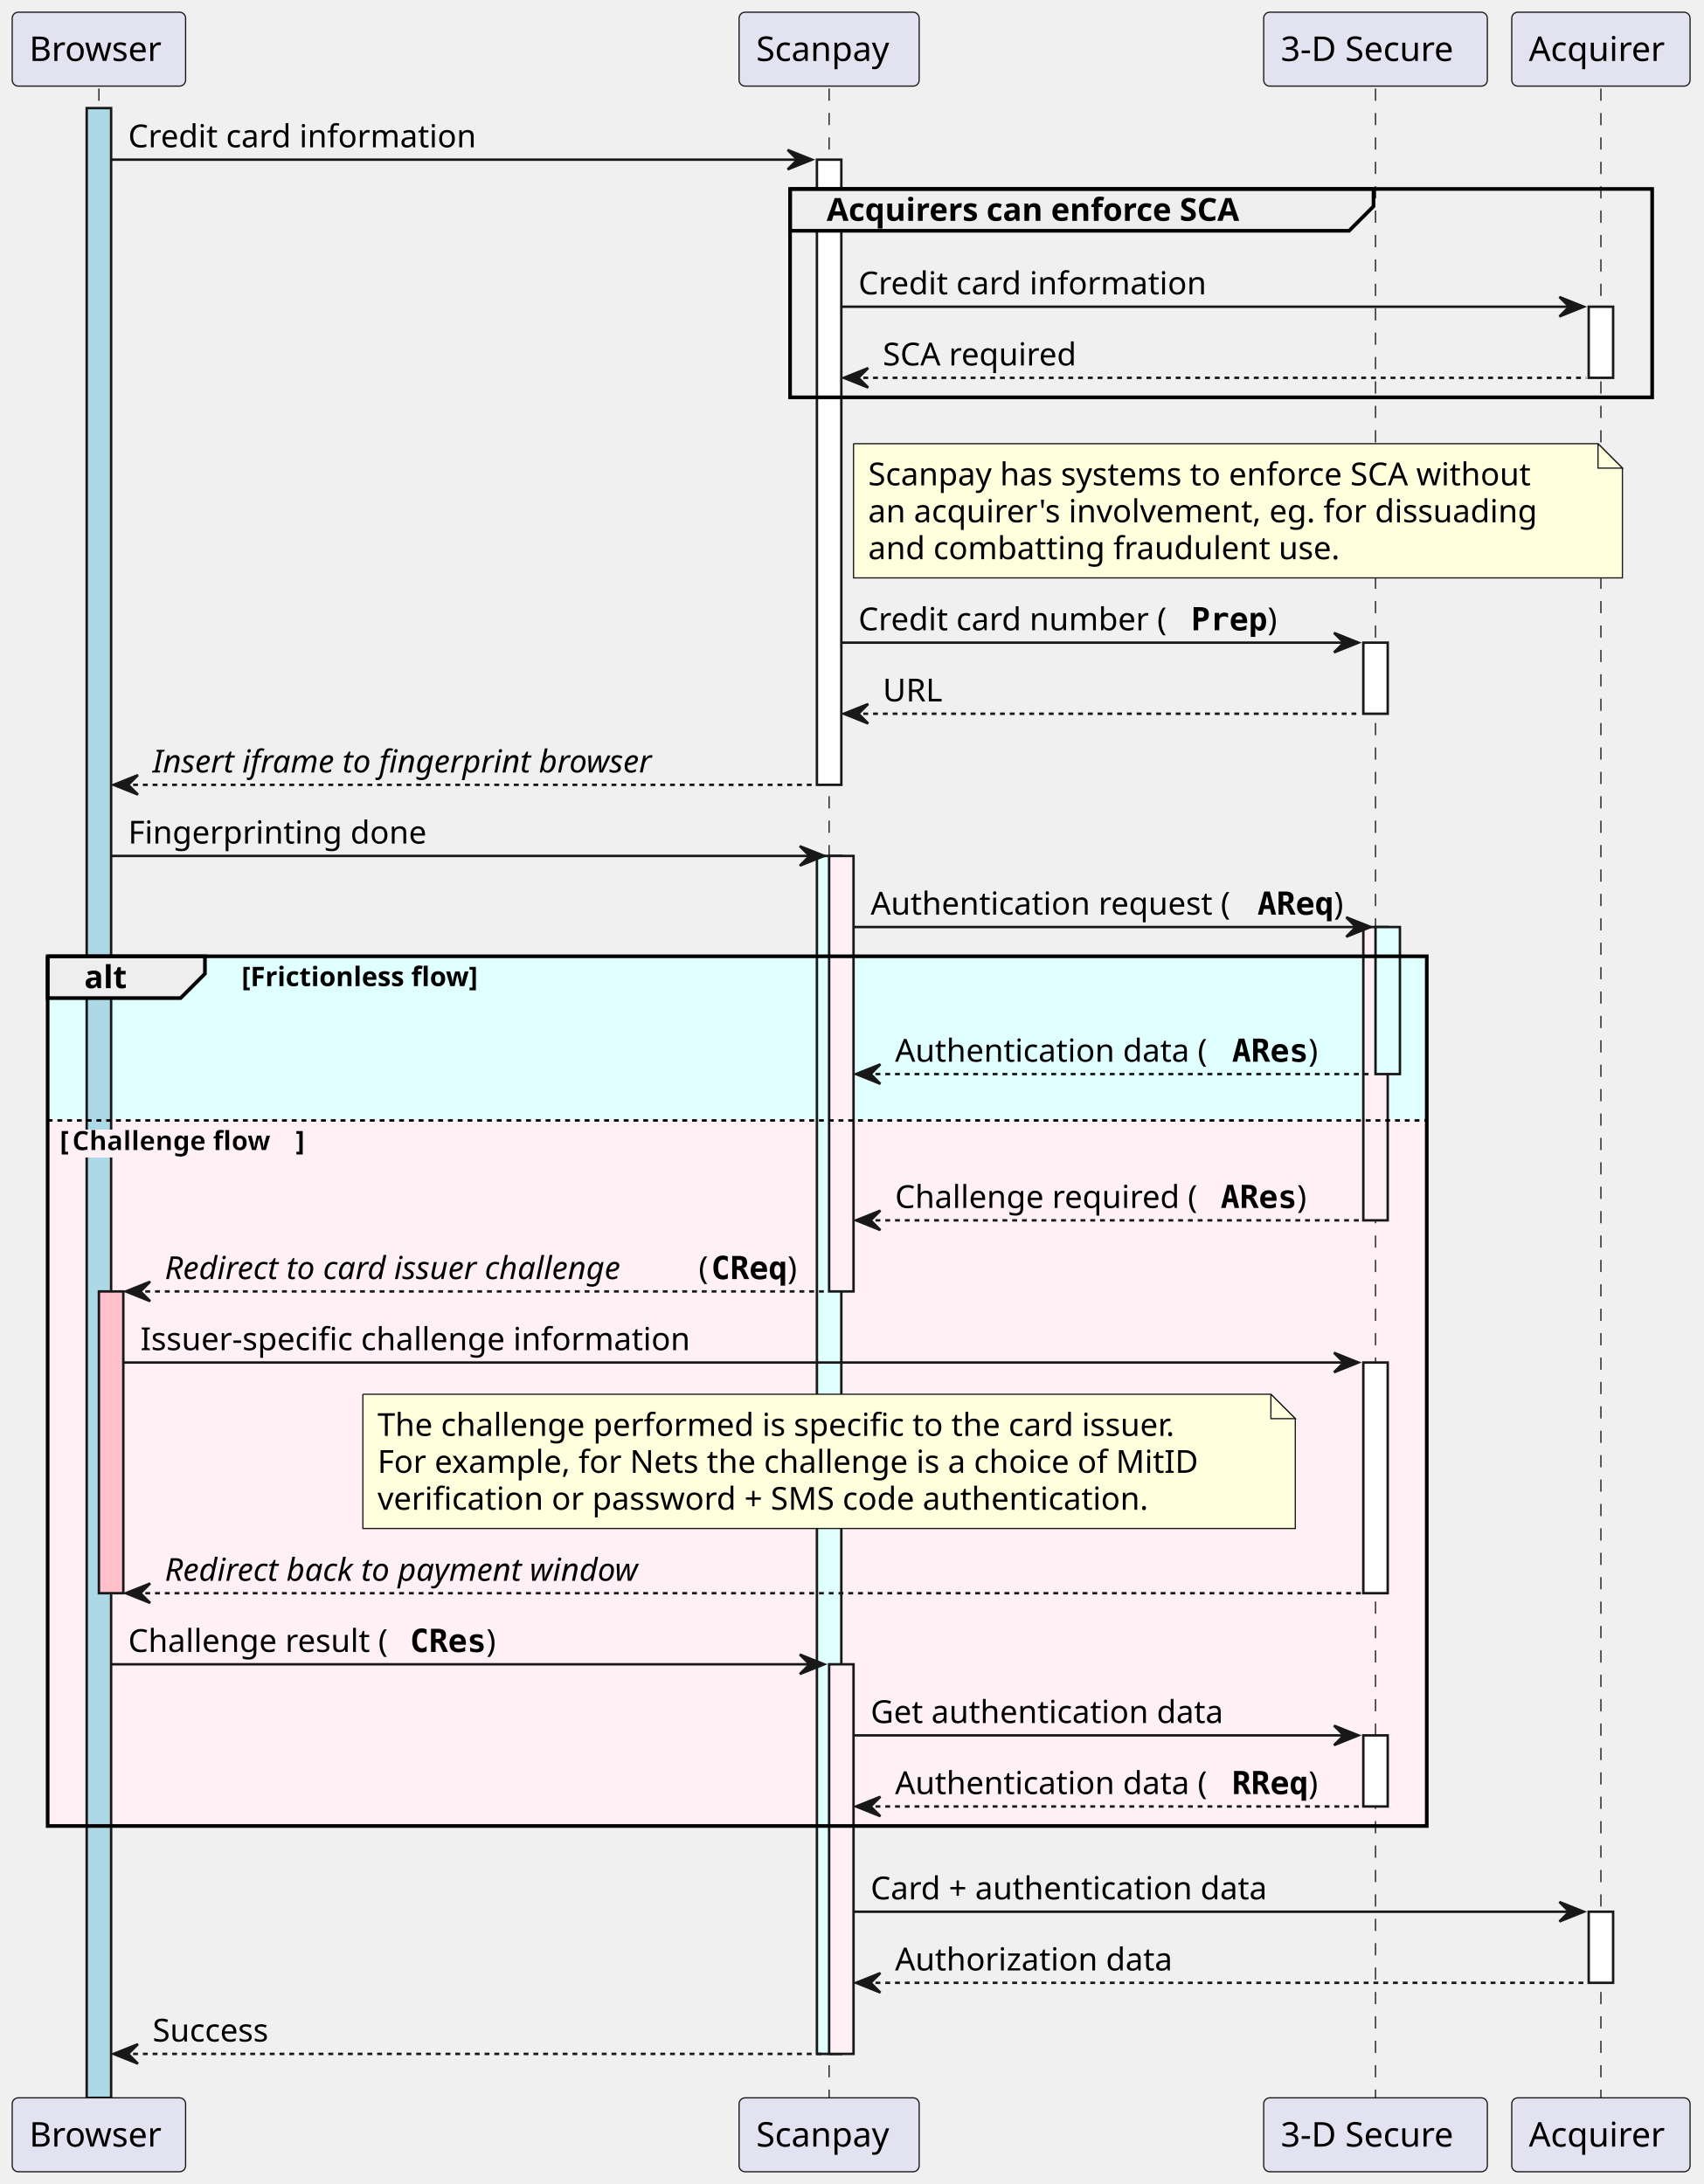
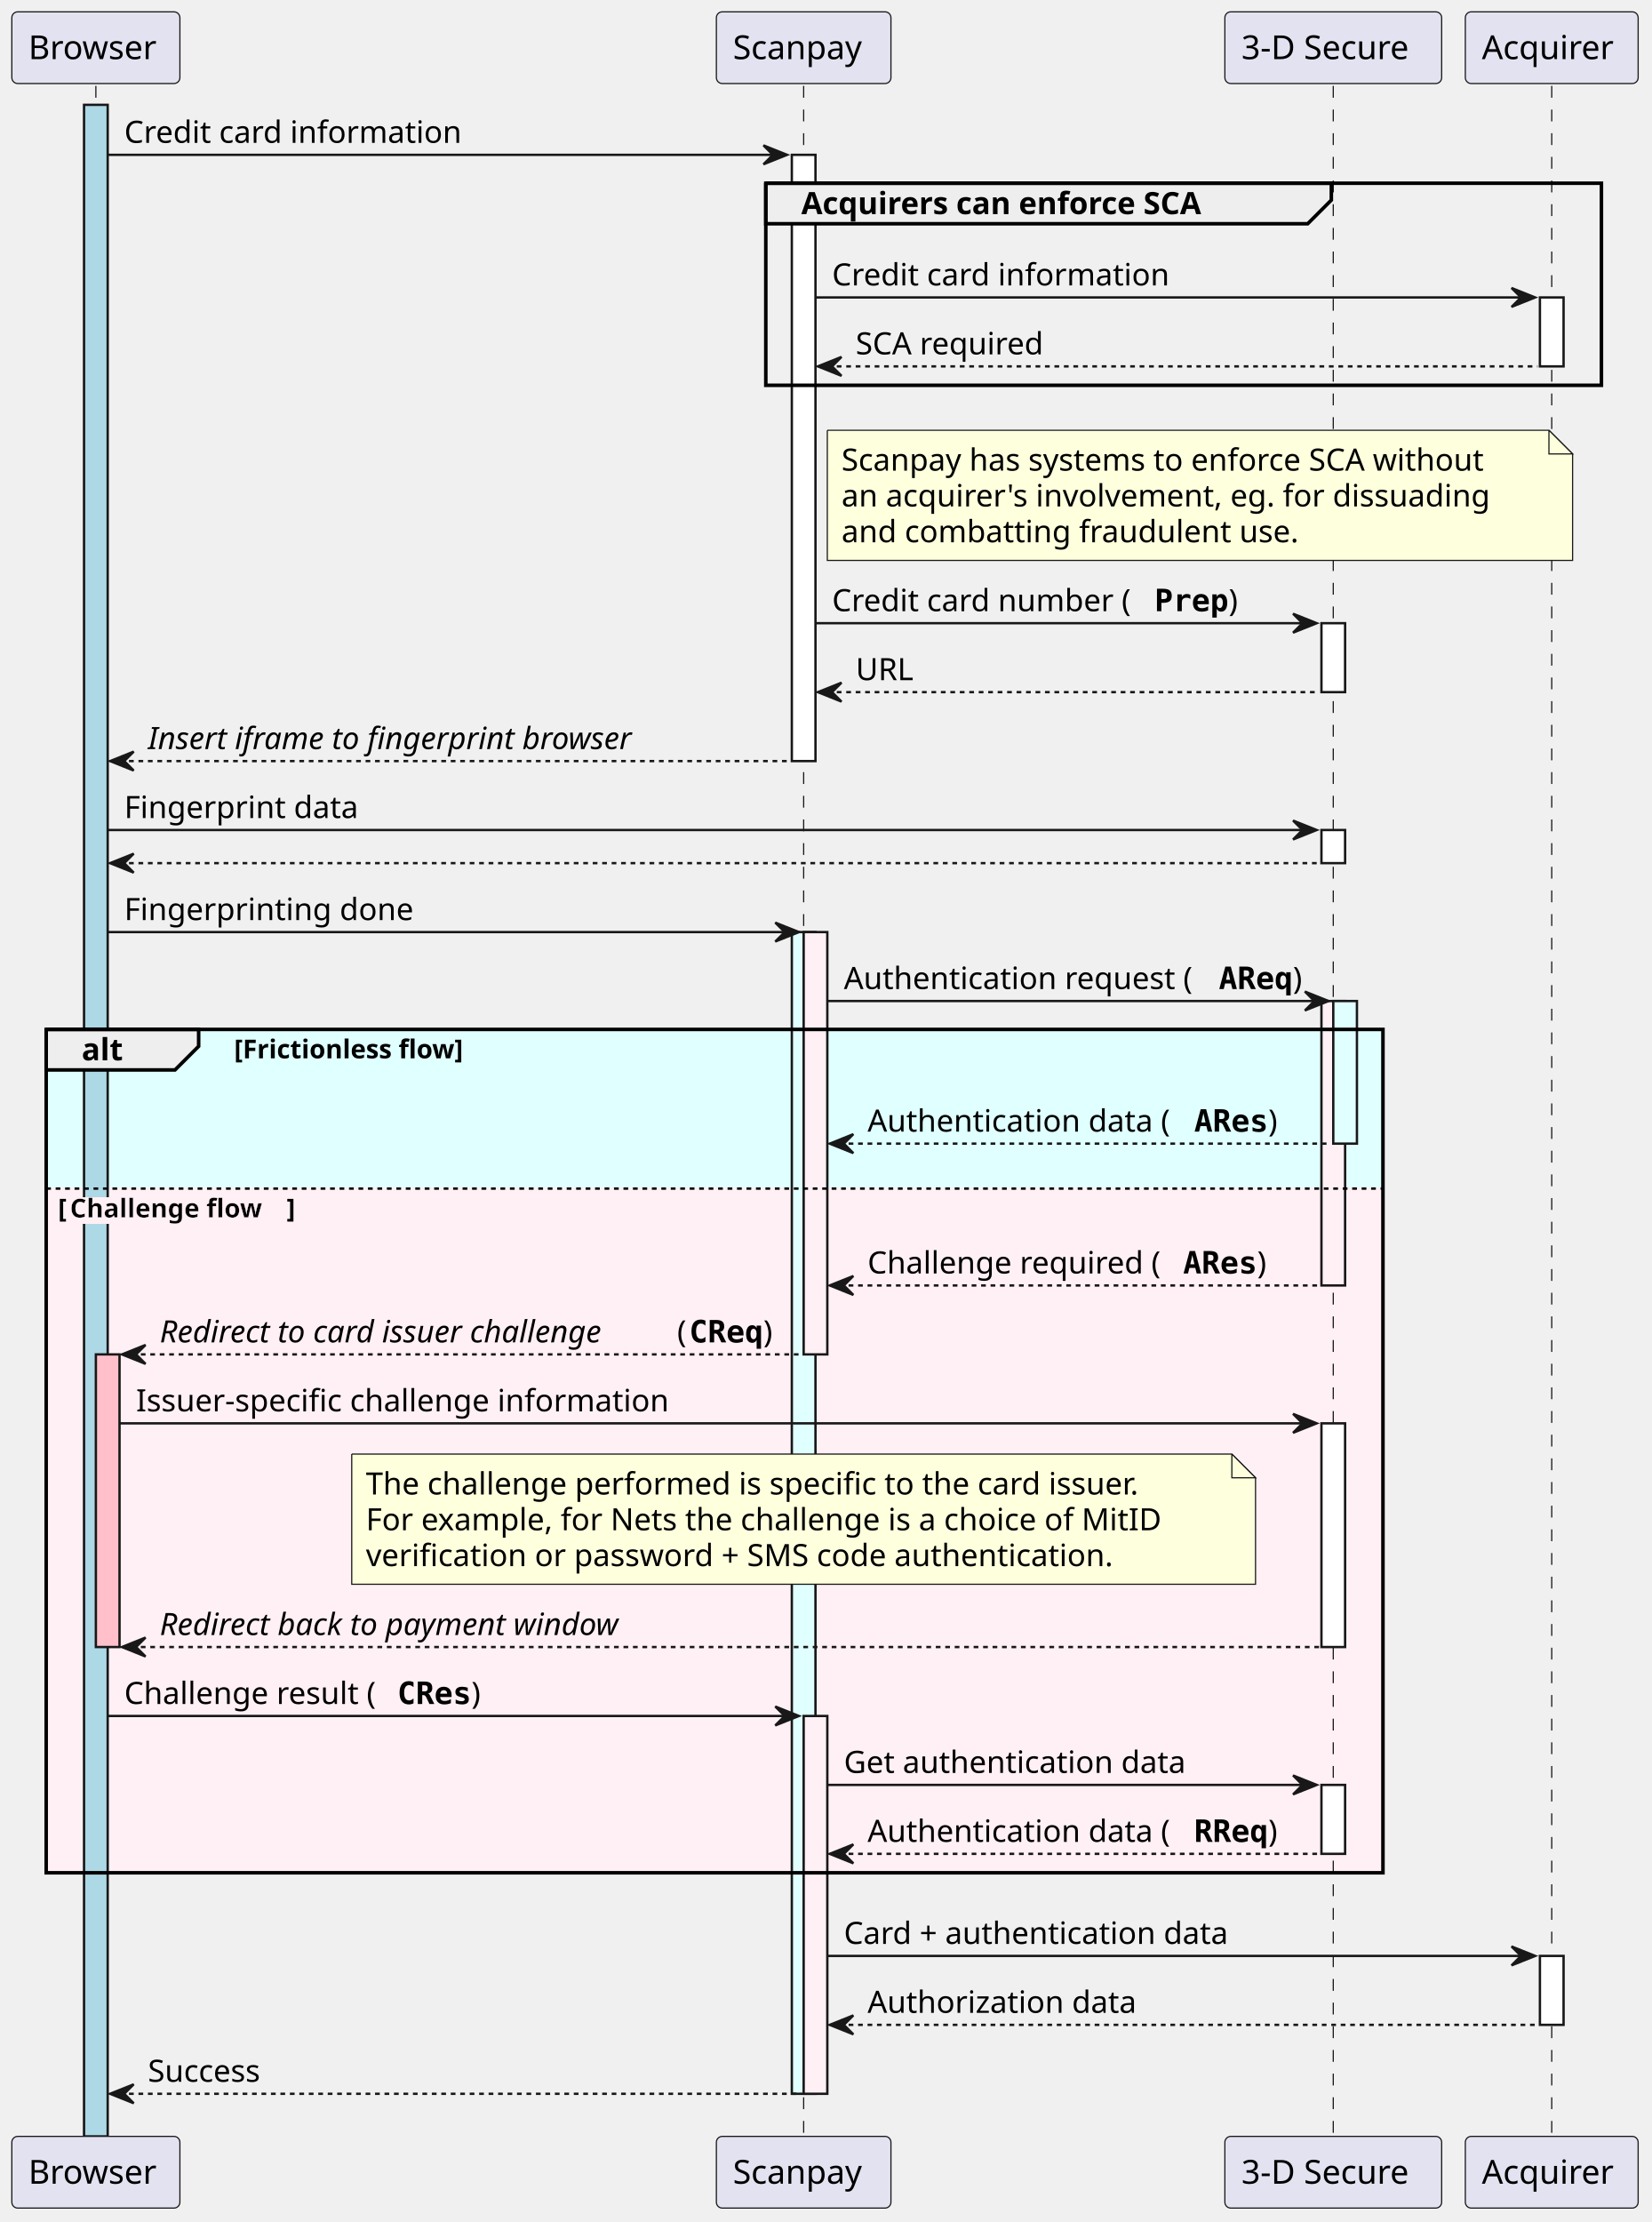
- <svg xmlns="http://www.w3.org/2000/svg" contentStyleType="text/css" data-diagram-type="SEQUENCE" height="895px" preserveAspectRatio="none" style="width:698px;height:895px;background:#FFFFFF;" version="1.1" viewBox="0 0 698 895" width="698px" zoomAndPan="magnify">
+ <svg xmlns="http://www.w3.org/2000/svg" contentStyleType="text/css" data-diagram-type="SEQUENCE" height="939px" preserveAspectRatio="none" style="width:698px;height:939px;background:#FFFFFF;" version="1.1" viewBox="0 0 698 939" width="698px" zoomAndPan="magnify">
  <defs>
-     <filter height="1" id="bybz4n2lc9roj0" width="1" x="0" y="0">
+     <filter height="1" id="b1g16qkfae0vm00" width="1" x="0" y="0">
      <feFlood flood-color="#FFF0F5" result="flood" />
      <feComposite in="SourceGraphic" in2="flood" operator="over" />
    </filter>
  </defs>
  <g>
-     <rect fill="#E0FFFF" height="67.266" style="stroke:#E0FFFF;stroke-width:1;" width="565.006" x="19.52" y="391.891" />
-     <rect fill="#FFF0F5" height="289.133" style="stroke:#FFF0F5;stroke-width:1;" width="565.006" x="19.52" y="459.156" />
+     <rect fill="#E0FFFF" height="67.266" style="stroke:#E0FFFF;stroke-width:1;" width="565.006" x="19.52" y="435.023" />
+     <rect fill="#FFF0F5" height="289.133" style="stroke:#FFF0F5;stroke-width:1;" width="565.006" x="19.52" y="502.289" />
    <g>
-       <rect fill="#000000" fill-opacity="0" height="823.391" width="8" x="37.02" y="36.297" />
-       <line style="stroke:#181818;stroke-width:0.5;stroke-dasharray:5,5;" x1="40.52" x2="40.52" y1="36.297" y2="859.688" />
+       <rect fill="#000000" fill-opacity="0" height="866.523" width="8" x="37.02" y="36.297" />
+       <line style="stroke:#181818;stroke-width:0.5;stroke-dasharray:5,5;" x1="40.52" x2="40.52" y1="36.297" y2="902.82" />
    </g>
    <g>
-       <rect fill="#ADD8E6" height="815.391" style="stroke:#181818;stroke-width:1;" width="10" x="35.52" y="44.297" />
+       <rect fill="#ADD8E6" height="858.523" style="stroke:#181818;stroke-width:1;" width="10" x="35.52" y="44.297" />
    </g>
    <g>
-       <rect fill="#FFC0CB" height="123.664" style="stroke:#181818;stroke-width:1;" width="10" x="40.52" y="529.227" />
+       <rect fill="#FFC0CB" height="123.664" style="stroke:#181818;stroke-width:1;" width="10" x="40.52" y="572.359" />
    </g>
    <g>
-       <rect fill="#000000" fill-opacity="0" height="823.391" width="8" x="336.178" y="36.297" />
-       <line style="stroke:#181818;stroke-width:0.5;stroke-dasharray:5,5;" x1="339.678" x2="339.678" y1="36.297" y2="859.688" />
+       <rect fill="#000000" fill-opacity="0" height="866.523" width="8" x="336.178" y="36.297" />
+       <line style="stroke:#181818;stroke-width:0.5;stroke-dasharray:5,5;" x1="339.678" x2="339.678" y1="36.297" y2="902.82" />
    </g>
    <g>
      <rect fill="#FFFFFF" height="256.195" style="stroke:#181818;stroke-width:1;" width="10" x="334.678" y="65.43" />
    </g>
    <g>
-       <rect fill="#E0FFFF" height="490.93" style="stroke:#181818;stroke-width:1;" width="10" x="334.678" y="350.758" />
+       <rect fill="#E0FFFF" height="490.93" style="stroke:#181818;stroke-width:1;" width="10" x="334.678" y="393.891" />
    </g>
    <g>
-       <rect fill="#FFF0F5" height="178.469" style="stroke:#181818;stroke-width:1;" width="10" x="339.678" y="350.758" />
+       <rect fill="#FFF0F5" height="178.469" style="stroke:#181818;stroke-width:1;" width="10" x="339.678" y="393.891" />
    </g>
    <g>
-       <rect fill="#FFF0F5" height="159.664" style="stroke:#181818;stroke-width:1;" width="10" x="339.678" y="682.023" />
+       <rect fill="#FFF0F5" height="159.664" style="stroke:#181818;stroke-width:1;" width="10" x="339.678" y="725.156" />
    </g>
    <g>
-       <rect fill="#000000" fill-opacity="0" height="823.391" width="8" x="560.026" y="36.297" />
-       <line style="stroke:#181818;stroke-width:0.5;stroke-dasharray:5,5;" x1="563.526" x2="563.526" y1="36.297" y2="859.688" />
+       <rect fill="#000000" fill-opacity="0" height="866.523" width="8" x="560.026" y="36.297" />
+       <line style="stroke:#181818;stroke-width:0.5;stroke-dasharray:5,5;" x1="563.526" x2="563.526" y1="36.297" y2="902.82" />
    </g>
    <g>
      <rect fill="#FFFFFF" height="29.133" style="stroke:#181818;stroke-width:1;" width="10" x="558.526" y="263.359" />
    </g>
    <g>
-       <rect fill="#FFF0F5" height="120.203" style="stroke:#181818;stroke-width:1;" width="10" x="558.526" y="379.891" />
+       <rect fill="#FFFFFF" height="14" style="stroke:#181818;stroke-width:1;" width="10" x="558.526" y="350.758" />
    </g>
    <g>
-       <rect fill="#FFFFFF" height="94.531" style="stroke:#181818;stroke-width:1;" width="10" x="558.526" y="558.359" />
+       <rect fill="#FFF0F5" height="120.203" style="stroke:#181818;stroke-width:1;" width="10" x="558.526" y="423.023" />
    </g>
    <g>
-       <rect fill="#FFFFFF" height="29.133" style="stroke:#181818;stroke-width:1;" width="10" x="558.526" y="711.156" />
+       <rect fill="#FFFFFF" height="94.531" style="stroke:#181818;stroke-width:1;" width="10" x="558.526" y="601.492" />
    </g>
    <g>
-       <rect fill="#E0FFFF" height="60.266" style="stroke:#181818;stroke-width:1;" width="10" x="563.526" y="379.891" />
+       <rect fill="#FFFFFF" height="29.133" style="stroke:#181818;stroke-width:1;" width="10" x="558.526" y="754.289" />
    </g>
    <g>
-       <rect fill="#000000" fill-opacity="0" height="823.391" width="8" x="652.365" y="36.297" />
-       <line style="stroke:#181818;stroke-width:0.5;stroke-dasharray:5,5;" x1="655.865" x2="655.865" y1="36.297" y2="859.688" />
+       <rect fill="#E0FFFF" height="60.266" style="stroke:#181818;stroke-width:1;" width="10" x="563.526" y="423.023" />
+     </g>
+     <g>
+       <rect fill="#000000" fill-opacity="0" height="866.523" width="8" x="652.365" y="36.297" />
+       <line style="stroke:#181818;stroke-width:0.5;stroke-dasharray:5,5;" x1="655.865" x2="655.865" y1="36.297" y2="902.82" />
    </g>
    <g>
      <rect fill="#FFFFFF" height="29.133" style="stroke:#181818;stroke-width:1;" width="10" x="650.865" y="125.695" />
    </g>
    <g>
-       <rect fill="#FFFFFF" height="29.133" style="stroke:#181818;stroke-width:1;" width="10" x="650.865" y="783.422" />
+       <rect fill="#FFFFFF" height="29.133" style="stroke:#181818;stroke-width:1;" width="10" x="650.865" y="826.555" />
    </g>
    <rect fill="#E2E2F0" height="30.297" rx="2.5" ry="2.5" style="stroke:#181818;stroke-width:0.5;" width="71.039" x="5" y="5" />
    <text fill="#000000" font-family="sans-serif" font-size="14" lengthAdjust="spacing" textLength="57.039" x="12" y="24.995">Browser</text>
    <rect fill="#E2E2F0" height="30.297" rx="2.5" ry="2.5" style="stroke:#181818;stroke-width:0.5;" width="73.787" x="302.785" y="5" />
    <text fill="#000000" font-family="sans-serif" font-size="14" lengthAdjust="spacing" textLength="59.787" x="309.785" y="24.995">Scanpay</text>
    <rect fill="#E2E2F0" height="30.297" rx="2.5" ry="2.5" style="stroke:#181818;stroke-width:0.5;" width="91.629" x="517.711" y="5" />
    <text fill="#000000" font-family="sans-serif" font-size="14" lengthAdjust="spacing" textLength="77.629" x="524.711" y="24.995">3-D Secure</text>
    <rect fill="#E2E2F0" height="30.297" rx="2.5" ry="2.5" style="stroke:#181818;stroke-width:0.5;" width="73.049" x="619.34" y="5" />
    <text fill="#000000" font-family="sans-serif" font-size="14" lengthAdjust="spacing" textLength="59.049" x="626.34" y="24.995">Acquirer</text>
-     <rect fill="#E2E2F0" height="30.297" rx="2.5" ry="2.5" style="stroke:#181818;stroke-width:0.5;" width="71.039" x="5" y="859.688" />
-     <text fill="#000000" font-family="sans-serif" font-size="14" lengthAdjust="spacing" textLength="57.039" x="12" y="879.683">Browser</text>
-     <rect fill="#E2E2F0" height="30.297" rx="2.5" ry="2.5" style="stroke:#181818;stroke-width:0.5;" width="73.787" x="302.785" y="859.688" />
-     <text fill="#000000" font-family="sans-serif" font-size="14" lengthAdjust="spacing" textLength="59.787" x="309.785" y="879.683">Scanpay</text>
-     <rect fill="#E2E2F0" height="30.297" rx="2.5" ry="2.5" style="stroke:#181818;stroke-width:0.5;" width="91.629" x="517.711" y="859.688" />
-     <text fill="#000000" font-family="sans-serif" font-size="14" lengthAdjust="spacing" textLength="77.629" x="524.711" y="879.683">3-D Secure</text>
-     <rect fill="#E2E2F0" height="30.297" rx="2.5" ry="2.5" style="stroke:#181818;stroke-width:0.5;" width="73.049" x="619.34" y="859.688" />
-     <text fill="#000000" font-family="sans-serif" font-size="14" lengthAdjust="spacing" textLength="59.049" x="626.34" y="879.683">Acquirer</text>
+     <rect fill="#E2E2F0" height="30.297" rx="2.5" ry="2.5" style="stroke:#181818;stroke-width:0.5;" width="71.039" x="5" y="902.82" />
+     <text fill="#000000" font-family="sans-serif" font-size="14" lengthAdjust="spacing" textLength="57.039" x="12" y="922.815">Browser</text>
+     <rect fill="#E2E2F0" height="30.297" rx="2.5" ry="2.5" style="stroke:#181818;stroke-width:0.5;" width="73.787" x="302.785" y="902.82" />
+     <text fill="#000000" font-family="sans-serif" font-size="14" lengthAdjust="spacing" textLength="59.787" x="309.785" y="922.815">Scanpay</text>
+     <rect fill="#E2E2F0" height="30.297" rx="2.5" ry="2.5" style="stroke:#181818;stroke-width:0.5;" width="91.629" x="517.711" y="902.82" />
+     <text fill="#000000" font-family="sans-serif" font-size="14" lengthAdjust="spacing" textLength="77.629" x="524.711" y="922.815">3-D Secure</text>
+     <rect fill="#E2E2F0" height="30.297" rx="2.5" ry="2.5" style="stroke:#181818;stroke-width:0.5;" width="73.049" x="619.34" y="902.82" />
+     <text fill="#000000" font-family="sans-serif" font-size="14" lengthAdjust="spacing" textLength="59.049" x="626.34" y="922.815">Acquirer</text>
    <polygon fill="#181818" points="322.678,61.43,332.678,65.43,322.678,69.43,326.678,65.43" style="stroke:#181818;stroke-width:1;" />
    <line style="stroke:#181818;stroke-width:1;" x1="45.52" x2="328.678" y1="65.43" y2="65.43" />
    <text fill="#000000" font-family="sans-serif" font-size="13" lengthAdjust="spacing" textLength="151.614" x="52.52" y="60.364">Credit card information</text>
    <path d="M323.678,77.43 L562.707,77.43 L562.707,84.562 L552.707,94.562 L323.678,94.562 L323.678,77.43" fill="#EEEEEE" style="stroke:#000000;stroke-width:1.5;" />
    <rect fill="none" height="85.398" style="stroke:#000000;stroke-width:1.5;" width="353.187" x="323.678" y="77.43" />
    <text fill="#000000" font-family="sans-serif" font-size="13" font-weight="bold" lengthAdjust="spacing" textLength="194.029" x="338.678" y="90.497">Acquirers can enforce SCA</text>
    <polygon fill="#181818" points="638.865,121.695,648.865,125.695,638.865,129.695,642.865,125.695" style="stroke:#181818;stroke-width:1;" />
    <line style="stroke:#181818;stroke-width:1;" x1="344.678" x2="644.865" y1="125.695" y2="125.695" />
    <text fill="#000000" font-family="sans-serif" font-size="13" lengthAdjust="spacing" textLength="151.614" x="351.678" y="120.629">Credit card information</text>
    <polygon fill="#181818" points="355.678,150.828,345.678,154.828,355.678,158.828,351.678,154.828" style="stroke:#181818;stroke-width:1;" />
    <line style="stroke:#181818;stroke-width:1;stroke-dasharray:2,2;" x1="349.678" x2="649.865" y1="154.828" y2="154.828" />
    <text fill="#000000" font-family="sans-serif" font-size="13" lengthAdjust="spacing" textLength="85.395" x="361.678" y="149.762">SCA required</text>
    <path d="M349.678,181.828 L349.678,236.828 L664.678,236.828 L664.678,191.828 L654.678,181.828 L349.678,181.828" fill="#FEFFDD" style="stroke:#181818;stroke-width:0.5;" />
    <path d="M654.678,181.828 L654.678,191.828 L664.678,191.828 L654.678,181.828" fill="#FEFFDD" style="stroke:#181818;stroke-width:0.5;" />
    <text fill="#000000" font-family="sans-serif" font-size="13" lengthAdjust="spacing" textLength="294.461" x="355.678" y="198.895">Scanpay has systems to enforce SCA without</text>
    <text fill="#000000" font-family="sans-serif" font-size="13" lengthAdjust="spacing" textLength="294.277" x="355.678" y="214.028">an acquirer's involvement, eg. for dissuading</text>
    <text fill="#000000" font-family="sans-serif" font-size="13" lengthAdjust="spacing" textLength="205.842" x="355.678" y="229.161">and combatting fraudulent use.</text>
    <polygon fill="#181818" points="546.526,259.359,556.526,263.359,546.526,267.359,550.526,263.359" style="stroke:#181818;stroke-width:1;" />
    <line style="stroke:#181818;stroke-width:1;" x1="344.678" x2="552.526" y1="263.359" y2="263.359" />
    <text fill="#000000" font-family="sans-serif" font-size="13" lengthAdjust="spacing" textLength="136.297" x="351.678" y="258.293">Credit card number (</text>
    <text fill="#000000" font-family="monospace" font-size="13" font-weight="bold" lengthAdjust="spacing" textLength="31.307" x="487.975" y="258.293">Prep</text>
    <text fill="#000000" font-family="sans-serif" font-size="13" lengthAdjust="spacing" textLength="5.072" x="519.282" y="258.293">)</text>
    <polygon fill="#181818" points="355.678,288.492,345.678,292.492,355.678,296.492,351.678,292.492" style="stroke:#181818;stroke-width:1;" />
    <line style="stroke:#181818;stroke-width:1;stroke-dasharray:2,2;" x1="349.678" x2="557.526" y1="292.492" y2="292.492" />
    <text fill="#000000" font-family="sans-serif" font-size="13" lengthAdjust="spacing" textLength="25.791" x="361.678" y="287.426">URL</text>
    <polygon fill="#181818" points="56.52,317.625,46.52,321.625,56.52,325.625,52.52,321.625" style="stroke:#181818;stroke-width:1;" />
    <line style="stroke:#181818;stroke-width:1;stroke-dasharray:2,2;" x1="50.52" x2="333.678" y1="321.625" y2="321.625" />
    <text fill="#000000" font-family="sans-serif" font-size="13" font-style="italic" lengthAdjust="spacing" textLength="229.893" x="62.52" y="316.559">Insert iframe to fingerprint browser</text>
-     <polygon fill="#181818" points="327.678,346.758,337.678,350.758,327.678,354.758,331.678,350.758" style="stroke:#181818;stroke-width:1;" />
-     <line style="stroke:#181818;stroke-width:1;" x1="45.52" x2="333.678" y1="350.758" y2="350.758" />
-     <text fill="#000000" font-family="sans-serif" font-size="13" lengthAdjust="spacing" textLength="128.147" x="52.52" y="345.692">Fingerprinting done</text>
-     <polygon fill="#181818" points="551.526,375.891,561.526,379.891,551.526,383.891,555.526,379.891" style="stroke:#181818;stroke-width:1;" />
-     <line style="stroke:#181818;stroke-width:1;" x1="349.678" x2="557.526" y1="379.891" y2="379.891" />
-     <text fill="#000000" font-family="sans-serif" font-size="13" lengthAdjust="spacing" textLength="158.469" x="356.678" y="374.825">Authentication request (</text>
-     <text fill="#000000" font-family="monospace" font-size="13" font-weight="bold" lengthAdjust="spacing" textLength="31.307" x="515.148" y="374.825">AReq</text>
-     <text fill="#000000" font-family="sans-serif" font-size="13" lengthAdjust="spacing" textLength="5.072" x="546.454" y="374.825">)</text>
-     <path d="M19.52,391.891 L83.962,391.891 L83.962,399.023 L73.962,409.023 L19.52,409.023 L19.52,391.891" fill="#EEEEEE" style="stroke:#000000;stroke-width:1.5;" />
-     <rect fill="none" height="356.398" style="stroke:#000000;stroke-width:1.5;" width="565.006" x="19.52" y="391.891" />
-     <text fill="#000000" font-family="sans-serif" font-size="13" font-weight="bold" lengthAdjust="spacing" textLength="19.443" x="34.52" y="404.957">alt</text>
-     <text fill="#000000" font-family="sans-serif" font-size="11" font-weight="bold" lengthAdjust="spacing" textLength="112.132" x="98.962" y="404.101">[Frictionless flow]</text>
-     <line style="stroke:#000000;stroke-width:1;stroke-dasharray:2,2;" x1="19.52" x2="584.526" y1="459.156" y2="459.156" />
-     <text fill="#000000" font-family="sans-serif" font-size="11" font-weight="bold" lengthAdjust="spacing" textLength="5.027" x="24.52" y="471.367">[</text>
-     <text fill="#000000" filter="url(#bybz4n2lc9roj0)" font-family="sans-serif" font-size="11" font-weight="bold" lengthAdjust="spacing" textLength="91.599" x="29.547" y="471.367">Challenge flow</text>
-     <text fill="#000000" font-family="sans-serif" font-size="11" font-weight="bold" lengthAdjust="spacing" textLength="5.027" x="121.145" y="471.367">]</text>
-     <polygon fill="#181818" points="360.678,436.156,350.678,440.156,360.678,444.156,356.678,440.156" style="stroke:#181818;stroke-width:1;" />
-     <line style="stroke:#181818;stroke-width:1;stroke-dasharray:2,2;" x1="354.678" x2="562.526" y1="440.156" y2="440.156" />
-     <text fill="#000000" font-family="sans-serif" font-size="13" lengthAdjust="spacing" textLength="138.049" x="366.678" y="435.09">Authentication data (</text>
-     <text fill="#000000" font-family="monospace" font-size="13" font-weight="bold" lengthAdjust="spacing" textLength="31.307" x="504.727" y="435.09">ARes</text>
-     <text fill="#000000" font-family="sans-serif" font-size="13" lengthAdjust="spacing" textLength="5.072" x="536.034" y="435.09">)</text>
-     <polygon fill="#181818" points="360.678,496.094,350.678,500.094,360.678,504.094,356.678,500.094" style="stroke:#181818;stroke-width:1;" />
-     <line style="stroke:#181818;stroke-width:1;stroke-dasharray:2,2;" x1="354.678" x2="557.526" y1="500.094" y2="500.094" />
-     <text fill="#000000" font-family="sans-serif" font-size="13" lengthAdjust="spacing" textLength="133.371" x="366.678" y="495.028">Challenge required (</text>
-     <text fill="#000000" font-family="monospace" font-size="13" font-weight="bold" lengthAdjust="spacing" textLength="31.307" x="500.049" y="495.028">ARes</text>
-     <text fill="#000000" font-family="sans-serif" font-size="13" lengthAdjust="spacing" textLength="5.072" x="531.356" y="495.028">)</text>
-     <polygon fill="#181818" points="61.52,525.227,51.52,529.227,61.52,533.227,57.52,529.227" style="stroke:#181818;stroke-width:1;" />
-     <line style="stroke:#181818;stroke-width:1;stroke-dasharray:2,2;" x1="55.52" x2="338.678" y1="529.227" y2="529.227" />
-     <text fill="#000000" font-family="sans-serif" font-size="13" font-style="italic" lengthAdjust="spacing" textLength="214.576" x="67.519" y="524.161">Redirect to card issuer challenge</text>
-     <text fill="#000000" font-family="sans-serif" font-size="13" lengthAdjust="spacing" textLength="5.072" x="286.228" y="524.161">(</text>
-     <text fill="#000000" font-family="monospace" font-size="13" font-weight="bold" lengthAdjust="spacing" textLength="31.307" x="291.3" y="524.161">CReq</text>
-     <text fill="#000000" font-family="sans-serif" font-size="13" lengthAdjust="spacing" textLength="5.072" x="322.606" y="524.161">)</text>
-     <polygon fill="#181818" points="546.526,554.359,556.526,558.359,546.526,562.359,550.526,558.359" style="stroke:#181818;stroke-width:1;" />
-     <line style="stroke:#181818;stroke-width:1;" x1="50.52" x2="552.526" y1="558.359" y2="558.359" />
-     <text fill="#000000" font-family="sans-serif" font-size="13" lengthAdjust="spacing" textLength="239.357" x="57.52" y="553.293">Issuer-specific challenge information</text>
-     <path d="M148.664,571.359 L148.664,626.359 L530.664,626.359 L530.664,581.359 L520.664,571.359 L148.664,571.359" fill="#FEFFDD" style="stroke:#181818;stroke-width:0.5;" />
-     <path d="M520.664,571.359 L520.664,581.359 L530.664,581.359 L520.664,571.359" fill="#FEFFDD" style="stroke:#181818;stroke-width:0.5;" />
-     <text fill="#000000" font-family="sans-serif" font-size="13" lengthAdjust="spacing" textLength="354.155" x="154.664" y="588.426">The challenge performed is specific to the card issuer.</text>
-     <text fill="#000000" font-family="sans-serif" font-size="13" lengthAdjust="spacing" textLength="361.029" x="154.664" y="603.559">For example, for Nets the challenge is a choice of MitID</text>
-     <text fill="#000000" font-family="sans-serif" font-size="13" lengthAdjust="spacing" textLength="341.491" x="154.664" y="618.692">verification or password + SMS code authentication.</text>
-     <polygon fill="#181818" points="61.52,648.891,51.52,652.891,61.52,656.891,57.52,652.891" style="stroke:#181818;stroke-width:1;" />
-     <line style="stroke:#181818;stroke-width:1;stroke-dasharray:2,2;" x1="55.52" x2="557.526" y1="652.891" y2="652.891" />
-     <text fill="#000000" font-family="sans-serif" font-size="13" font-style="italic" lengthAdjust="spacing" textLength="222.187" x="67.519" y="647.825">Redirect back to payment window</text>
-     <polygon fill="#181818" points="327.678,678.023,337.678,682.023,327.678,686.023,331.678,682.023" style="stroke:#181818;stroke-width:1;" />
-     <line style="stroke:#181818;stroke-width:1;" x1="45.52" x2="333.678" y1="682.023" y2="682.023" />
-     <text fill="#000000" font-family="sans-serif" font-size="13" lengthAdjust="spacing" textLength="115.394" x="52.52" y="676.957">Challenge result (</text>
-     <text fill="#000000" font-family="monospace" font-size="13" font-weight="bold" lengthAdjust="spacing" textLength="31.307" x="167.914" y="676.957">CRes</text>
-     <text fill="#000000" font-family="sans-serif" font-size="13" lengthAdjust="spacing" textLength="5.072" x="199.22" y="676.957">)</text>
-     <polygon fill="#181818" points="546.526,707.156,556.526,711.156,546.526,715.156,550.526,711.156" style="stroke:#181818;stroke-width:1;" />
-     <line style="stroke:#181818;stroke-width:1;" x1="349.678" x2="552.526" y1="711.156" y2="711.156" />
-     <text fill="#000000" font-family="sans-serif" font-size="13" lengthAdjust="spacing" textLength="155.219" x="356.678" y="706.09">Get authentication data</text>
-     <polygon fill="#181818" points="360.678,736.289,350.678,740.289,360.678,744.289,356.678,740.289" style="stroke:#181818;stroke-width:1;" />
-     <line style="stroke:#181818;stroke-width:1;stroke-dasharray:2,2;" x1="354.678" x2="557.526" y1="740.289" y2="740.289" />
-     <text fill="#000000" font-family="sans-serif" font-size="13" lengthAdjust="spacing" textLength="138.049" x="366.678" y="735.223">Authentication data (</text>
-     <text fill="#000000" font-family="monospace" font-size="13" font-weight="bold" lengthAdjust="spacing" textLength="31.307" x="504.727" y="735.223">RReq</text>
-     <text fill="#000000" font-family="sans-serif" font-size="13" lengthAdjust="spacing" textLength="5.072" x="536.034" y="735.223">)</text>
-     <polygon fill="#181818" points="638.865,779.422,648.865,783.422,638.865,787.422,642.865,783.422" style="stroke:#181818;stroke-width:1;" />
-     <line style="stroke:#181818;stroke-width:1;" x1="349.678" x2="644.865" y1="783.422" y2="783.422" />
-     <text fill="#000000" font-family="sans-serif" font-size="13" lengthAdjust="spacing" textLength="177.715" x="356.678" y="778.356">Card + authentication data</text>
-     <polygon fill="#181818" points="360.678,808.555,350.678,812.555,360.678,816.555,356.678,812.555" style="stroke:#181818;stroke-width:1;" />
-     <line style="stroke:#181818;stroke-width:1;stroke-dasharray:2,2;" x1="354.678" x2="649.865" y1="812.555" y2="812.555" />
-     <text fill="#000000" font-family="sans-serif" font-size="13" lengthAdjust="spacing" textLength="120.485" x="366.678" y="807.489">Authorization data</text>
-     <polygon fill="#181818" points="56.52,837.688,46.52,841.688,56.52,845.688,52.52,841.688" style="stroke:#181818;stroke-width:1;" />
-     <line style="stroke:#181818;stroke-width:1;stroke-dasharray:2,2;" x1="50.52" x2="338.678" y1="841.688" y2="841.688" />
-     <text fill="#000000" font-family="sans-serif" font-size="13" lengthAdjust="spacing" textLength="52.33" x="62.52" y="836.622">Success</text>
+     <polygon fill="#181818" points="546.526,346.758,556.526,350.758,546.526,354.758,550.526,350.758" style="stroke:#181818;stroke-width:1;" />
+     <line style="stroke:#181818;stroke-width:1;" x1="45.52" x2="552.526" y1="350.758" y2="350.758" />
+     <text fill="#000000" font-family="sans-serif" font-size="13" lengthAdjust="spacing" textLength="104.882" x="52.52" y="345.692">Fingerprint data</text>
+     <polygon fill="#181818" points="56.52,360.758,46.52,364.758,56.52,368.758,52.52,364.758" style="stroke:#181818;stroke-width:1;" />
+     <line style="stroke:#181818;stroke-width:1;stroke-dasharray:2,2;" x1="50.52" x2="557.526" y1="364.758" y2="364.758" />
+     <polygon fill="#181818" points="327.678,389.891,337.678,393.891,327.678,397.891,331.678,393.891" style="stroke:#181818;stroke-width:1;" />
+     <line style="stroke:#181818;stroke-width:1;" x1="45.52" x2="333.678" y1="393.891" y2="393.891" />
+     <text fill="#000000" font-family="sans-serif" font-size="13" lengthAdjust="spacing" textLength="128.147" x="52.52" y="388.825">Fingerprinting done</text>
+     <polygon fill="#181818" points="551.526,419.023,561.526,423.023,551.526,427.023,555.526,423.023" style="stroke:#181818;stroke-width:1;" />
+     <line style="stroke:#181818;stroke-width:1;" x1="349.678" x2="557.526" y1="423.023" y2="423.023" />
+     <text fill="#000000" font-family="sans-serif" font-size="13" lengthAdjust="spacing" textLength="158.469" x="356.678" y="417.957">Authentication request (</text>
+     <text fill="#000000" font-family="monospace" font-size="13" font-weight="bold" lengthAdjust="spacing" textLength="31.307" x="515.148" y="417.957">AReq</text>
+     <text fill="#000000" font-family="sans-serif" font-size="13" lengthAdjust="spacing" textLength="5.072" x="546.454" y="417.957">)</text>
+     <path d="M19.52,435.023 L83.962,435.023 L83.962,442.156 L73.962,452.156 L19.52,452.156 L19.52,435.023" fill="#EEEEEE" style="stroke:#000000;stroke-width:1.5;" />
+     <rect fill="none" height="356.398" style="stroke:#000000;stroke-width:1.5;" width="565.006" x="19.52" y="435.023" />
+     <text fill="#000000" font-family="sans-serif" font-size="13" font-weight="bold" lengthAdjust="spacing" textLength="19.443" x="34.52" y="448.09">alt</text>
+     <text fill="#000000" font-family="sans-serif" font-size="11" font-weight="bold" lengthAdjust="spacing" textLength="112.132" x="98.962" y="447.234">[Frictionless flow]</text>
+     <line style="stroke:#000000;stroke-width:1;stroke-dasharray:2,2;" x1="19.52" x2="584.526" y1="502.289" y2="502.289" />
+     <text fill="#000000" font-family="sans-serif" font-size="11" font-weight="bold" lengthAdjust="spacing" textLength="5.027" x="24.52" y="514.5">[</text>
+     <text fill="#000000" filter="url(#b1g16qkfae0vm00)" font-family="sans-serif" font-size="11" font-weight="bold" lengthAdjust="spacing" textLength="91.599" x="29.547" y="514.5">Challenge flow</text>
+     <text fill="#000000" font-family="sans-serif" font-size="11" font-weight="bold" lengthAdjust="spacing" textLength="5.027" x="121.145" y="514.5">]</text>
+     <polygon fill="#181818" points="360.678,479.289,350.678,483.289,360.678,487.289,356.678,483.289" style="stroke:#181818;stroke-width:1;" />
+     <line style="stroke:#181818;stroke-width:1;stroke-dasharray:2,2;" x1="354.678" x2="562.526" y1="483.289" y2="483.289" />
+     <text fill="#000000" font-family="sans-serif" font-size="13" lengthAdjust="spacing" textLength="138.049" x="366.678" y="478.223">Authentication data (</text>
+     <text fill="#000000" font-family="monospace" font-size="13" font-weight="bold" lengthAdjust="spacing" textLength="31.307" x="504.727" y="478.223">ARes</text>
+     <text fill="#000000" font-family="sans-serif" font-size="13" lengthAdjust="spacing" textLength="5.072" x="536.034" y="478.223">)</text>
+     <polygon fill="#181818" points="360.678,539.227,350.678,543.227,360.678,547.227,356.678,543.227" style="stroke:#181818;stroke-width:1;" />
+     <line style="stroke:#181818;stroke-width:1;stroke-dasharray:2,2;" x1="354.678" x2="557.526" y1="543.227" y2="543.227" />
+     <text fill="#000000" font-family="sans-serif" font-size="13" lengthAdjust="spacing" textLength="133.371" x="366.678" y="538.161">Challenge required (</text>
+     <text fill="#000000" font-family="monospace" font-size="13" font-weight="bold" lengthAdjust="spacing" textLength="31.307" x="500.049" y="538.161">ARes</text>
+     <text fill="#000000" font-family="sans-serif" font-size="13" lengthAdjust="spacing" textLength="5.072" x="531.356" y="538.161">)</text>
+     <polygon fill="#181818" points="61.52,568.359,51.52,572.359,61.52,576.359,57.52,572.359" style="stroke:#181818;stroke-width:1;" />
+     <line style="stroke:#181818;stroke-width:1;stroke-dasharray:2,2;" x1="55.52" x2="338.678" y1="572.359" y2="572.359" />
+     <text fill="#000000" font-family="sans-serif" font-size="13" font-style="italic" lengthAdjust="spacing" textLength="214.576" x="67.519" y="567.293">Redirect to card issuer challenge</text>
+     <text fill="#000000" font-family="sans-serif" font-size="13" lengthAdjust="spacing" textLength="5.072" x="286.228" y="567.293">(</text>
+     <text fill="#000000" font-family="monospace" font-size="13" font-weight="bold" lengthAdjust="spacing" textLength="31.307" x="291.3" y="567.293">CReq</text>
+     <text fill="#000000" font-family="sans-serif" font-size="13" lengthAdjust="spacing" textLength="5.072" x="322.606" y="567.293">)</text>
+     <polygon fill="#181818" points="546.526,597.492,556.526,601.492,546.526,605.492,550.526,601.492" style="stroke:#181818;stroke-width:1;" />
+     <line style="stroke:#181818;stroke-width:1;" x1="50.52" x2="552.526" y1="601.492" y2="601.492" />
+     <text fill="#000000" font-family="sans-serif" font-size="13" lengthAdjust="spacing" textLength="239.357" x="57.52" y="596.426">Issuer-specific challenge information</text>
+     <path d="M148.664,614.492 L148.664,669.492 L530.664,669.492 L530.664,624.492 L520.664,614.492 L148.664,614.492" fill="#FEFFDD" style="stroke:#181818;stroke-width:0.5;" />
+     <path d="M520.664,614.492 L520.664,624.492 L530.664,624.492 L520.664,614.492" fill="#FEFFDD" style="stroke:#181818;stroke-width:0.5;" />
+     <text fill="#000000" font-family="sans-serif" font-size="13" lengthAdjust="spacing" textLength="354.155" x="154.664" y="631.559">The challenge performed is specific to the card issuer.</text>
+     <text fill="#000000" font-family="sans-serif" font-size="13" lengthAdjust="spacing" textLength="361.029" x="154.664" y="646.692">For example, for Nets the challenge is a choice of MitID</text>
+     <text fill="#000000" font-family="sans-serif" font-size="13" lengthAdjust="spacing" textLength="341.491" x="154.664" y="661.825">verification or password + SMS code authentication.</text>
+     <polygon fill="#181818" points="61.52,692.023,51.52,696.023,61.52,700.023,57.52,696.023" style="stroke:#181818;stroke-width:1;" />
+     <line style="stroke:#181818;stroke-width:1;stroke-dasharray:2,2;" x1="55.52" x2="557.526" y1="696.023" y2="696.023" />
+     <text fill="#000000" font-family="sans-serif" font-size="13" font-style="italic" lengthAdjust="spacing" textLength="222.187" x="67.519" y="690.957">Redirect back to payment window</text>
+     <polygon fill="#181818" points="327.678,721.156,337.678,725.156,327.678,729.156,331.678,725.156" style="stroke:#181818;stroke-width:1;" />
+     <line style="stroke:#181818;stroke-width:1;" x1="45.52" x2="333.678" y1="725.156" y2="725.156" />
+     <text fill="#000000" font-family="sans-serif" font-size="13" lengthAdjust="spacing" textLength="115.394" x="52.52" y="720.09">Challenge result (</text>
+     <text fill="#000000" font-family="monospace" font-size="13" font-weight="bold" lengthAdjust="spacing" textLength="31.307" x="167.914" y="720.09">CRes</text>
+     <text fill="#000000" font-family="sans-serif" font-size="13" lengthAdjust="spacing" textLength="5.072" x="199.22" y="720.09">)</text>
+     <polygon fill="#181818" points="546.526,750.289,556.526,754.289,546.526,758.289,550.526,754.289" style="stroke:#181818;stroke-width:1;" />
+     <line style="stroke:#181818;stroke-width:1;" x1="349.678" x2="552.526" y1="754.289" y2="754.289" />
+     <text fill="#000000" font-family="sans-serif" font-size="13" lengthAdjust="spacing" textLength="155.219" x="356.678" y="749.223">Get authentication data</text>
+     <polygon fill="#181818" points="360.678,779.422,350.678,783.422,360.678,787.422,356.678,783.422" style="stroke:#181818;stroke-width:1;" />
+     <line style="stroke:#181818;stroke-width:1;stroke-dasharray:2,2;" x1="354.678" x2="557.526" y1="783.422" y2="783.422" />
+     <text fill="#000000" font-family="sans-serif" font-size="13" lengthAdjust="spacing" textLength="138.049" x="366.678" y="778.356">Authentication data (</text>
+     <text fill="#000000" font-family="monospace" font-size="13" font-weight="bold" lengthAdjust="spacing" textLength="31.307" x="504.727" y="778.356">RReq</text>
+     <text fill="#000000" font-family="sans-serif" font-size="13" lengthAdjust="spacing" textLength="5.072" x="536.034" y="778.356">)</text>
+     <polygon fill="#181818" points="638.865,822.555,648.865,826.555,638.865,830.555,642.865,826.555" style="stroke:#181818;stroke-width:1;" />
+     <line style="stroke:#181818;stroke-width:1;" x1="349.678" x2="644.865" y1="826.555" y2="826.555" />
+     <text fill="#000000" font-family="sans-serif" font-size="13" lengthAdjust="spacing" textLength="177.715" x="356.678" y="821.489">Card + authentication data</text>
+     <polygon fill="#181818" points="360.678,851.688,350.678,855.688,360.678,859.688,356.678,855.688" style="stroke:#181818;stroke-width:1;" />
+     <line style="stroke:#181818;stroke-width:1;stroke-dasharray:2,2;" x1="354.678" x2="649.865" y1="855.688" y2="855.688" />
+     <text fill="#000000" font-family="sans-serif" font-size="13" lengthAdjust="spacing" textLength="120.485" x="366.678" y="850.622">Authorization data</text>
+     <polygon fill="#181818" points="56.52,880.82,46.52,884.82,56.52,888.82,52.52,884.82" style="stroke:#181818;stroke-width:1;" />
+     <line style="stroke:#181818;stroke-width:1;stroke-dasharray:2,2;" x1="50.52" x2="338.678" y1="884.82" y2="884.82" />
+     <text fill="#000000" font-family="sans-serif" font-size="13" lengthAdjust="spacing" textLength="52.33" x="62.52" y="879.754">Success</text>
  </g>
</svg>
